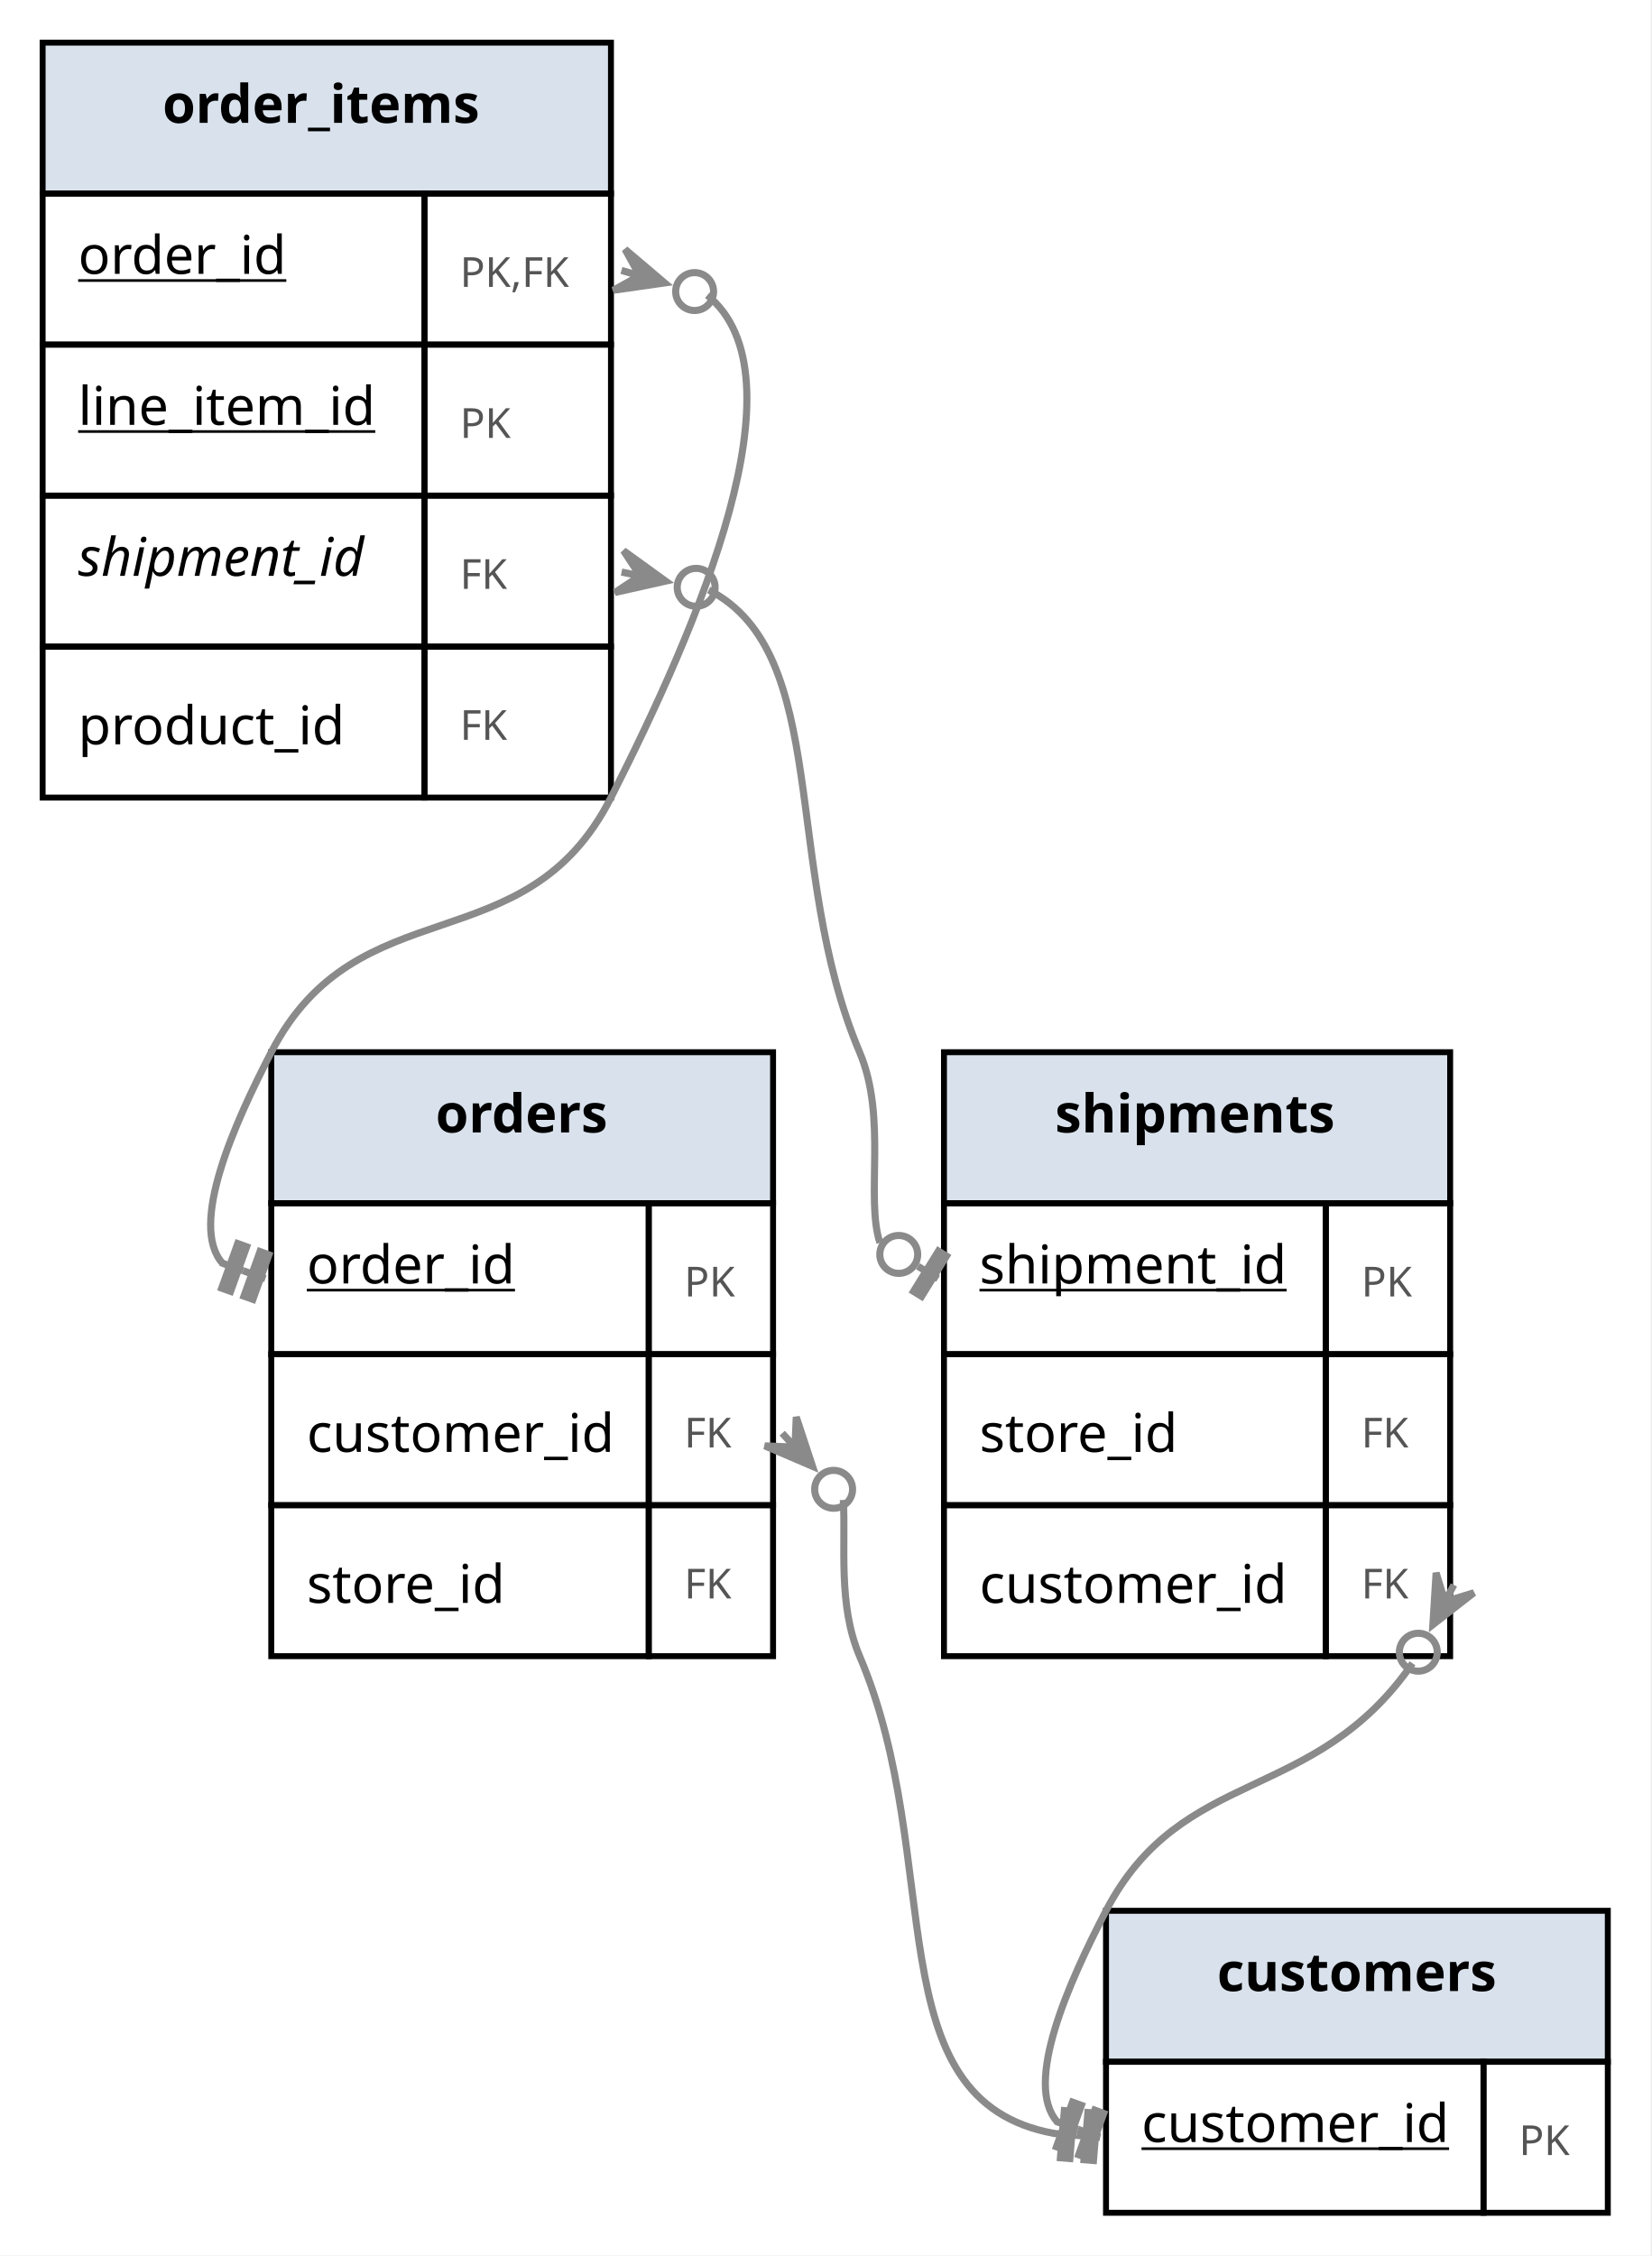
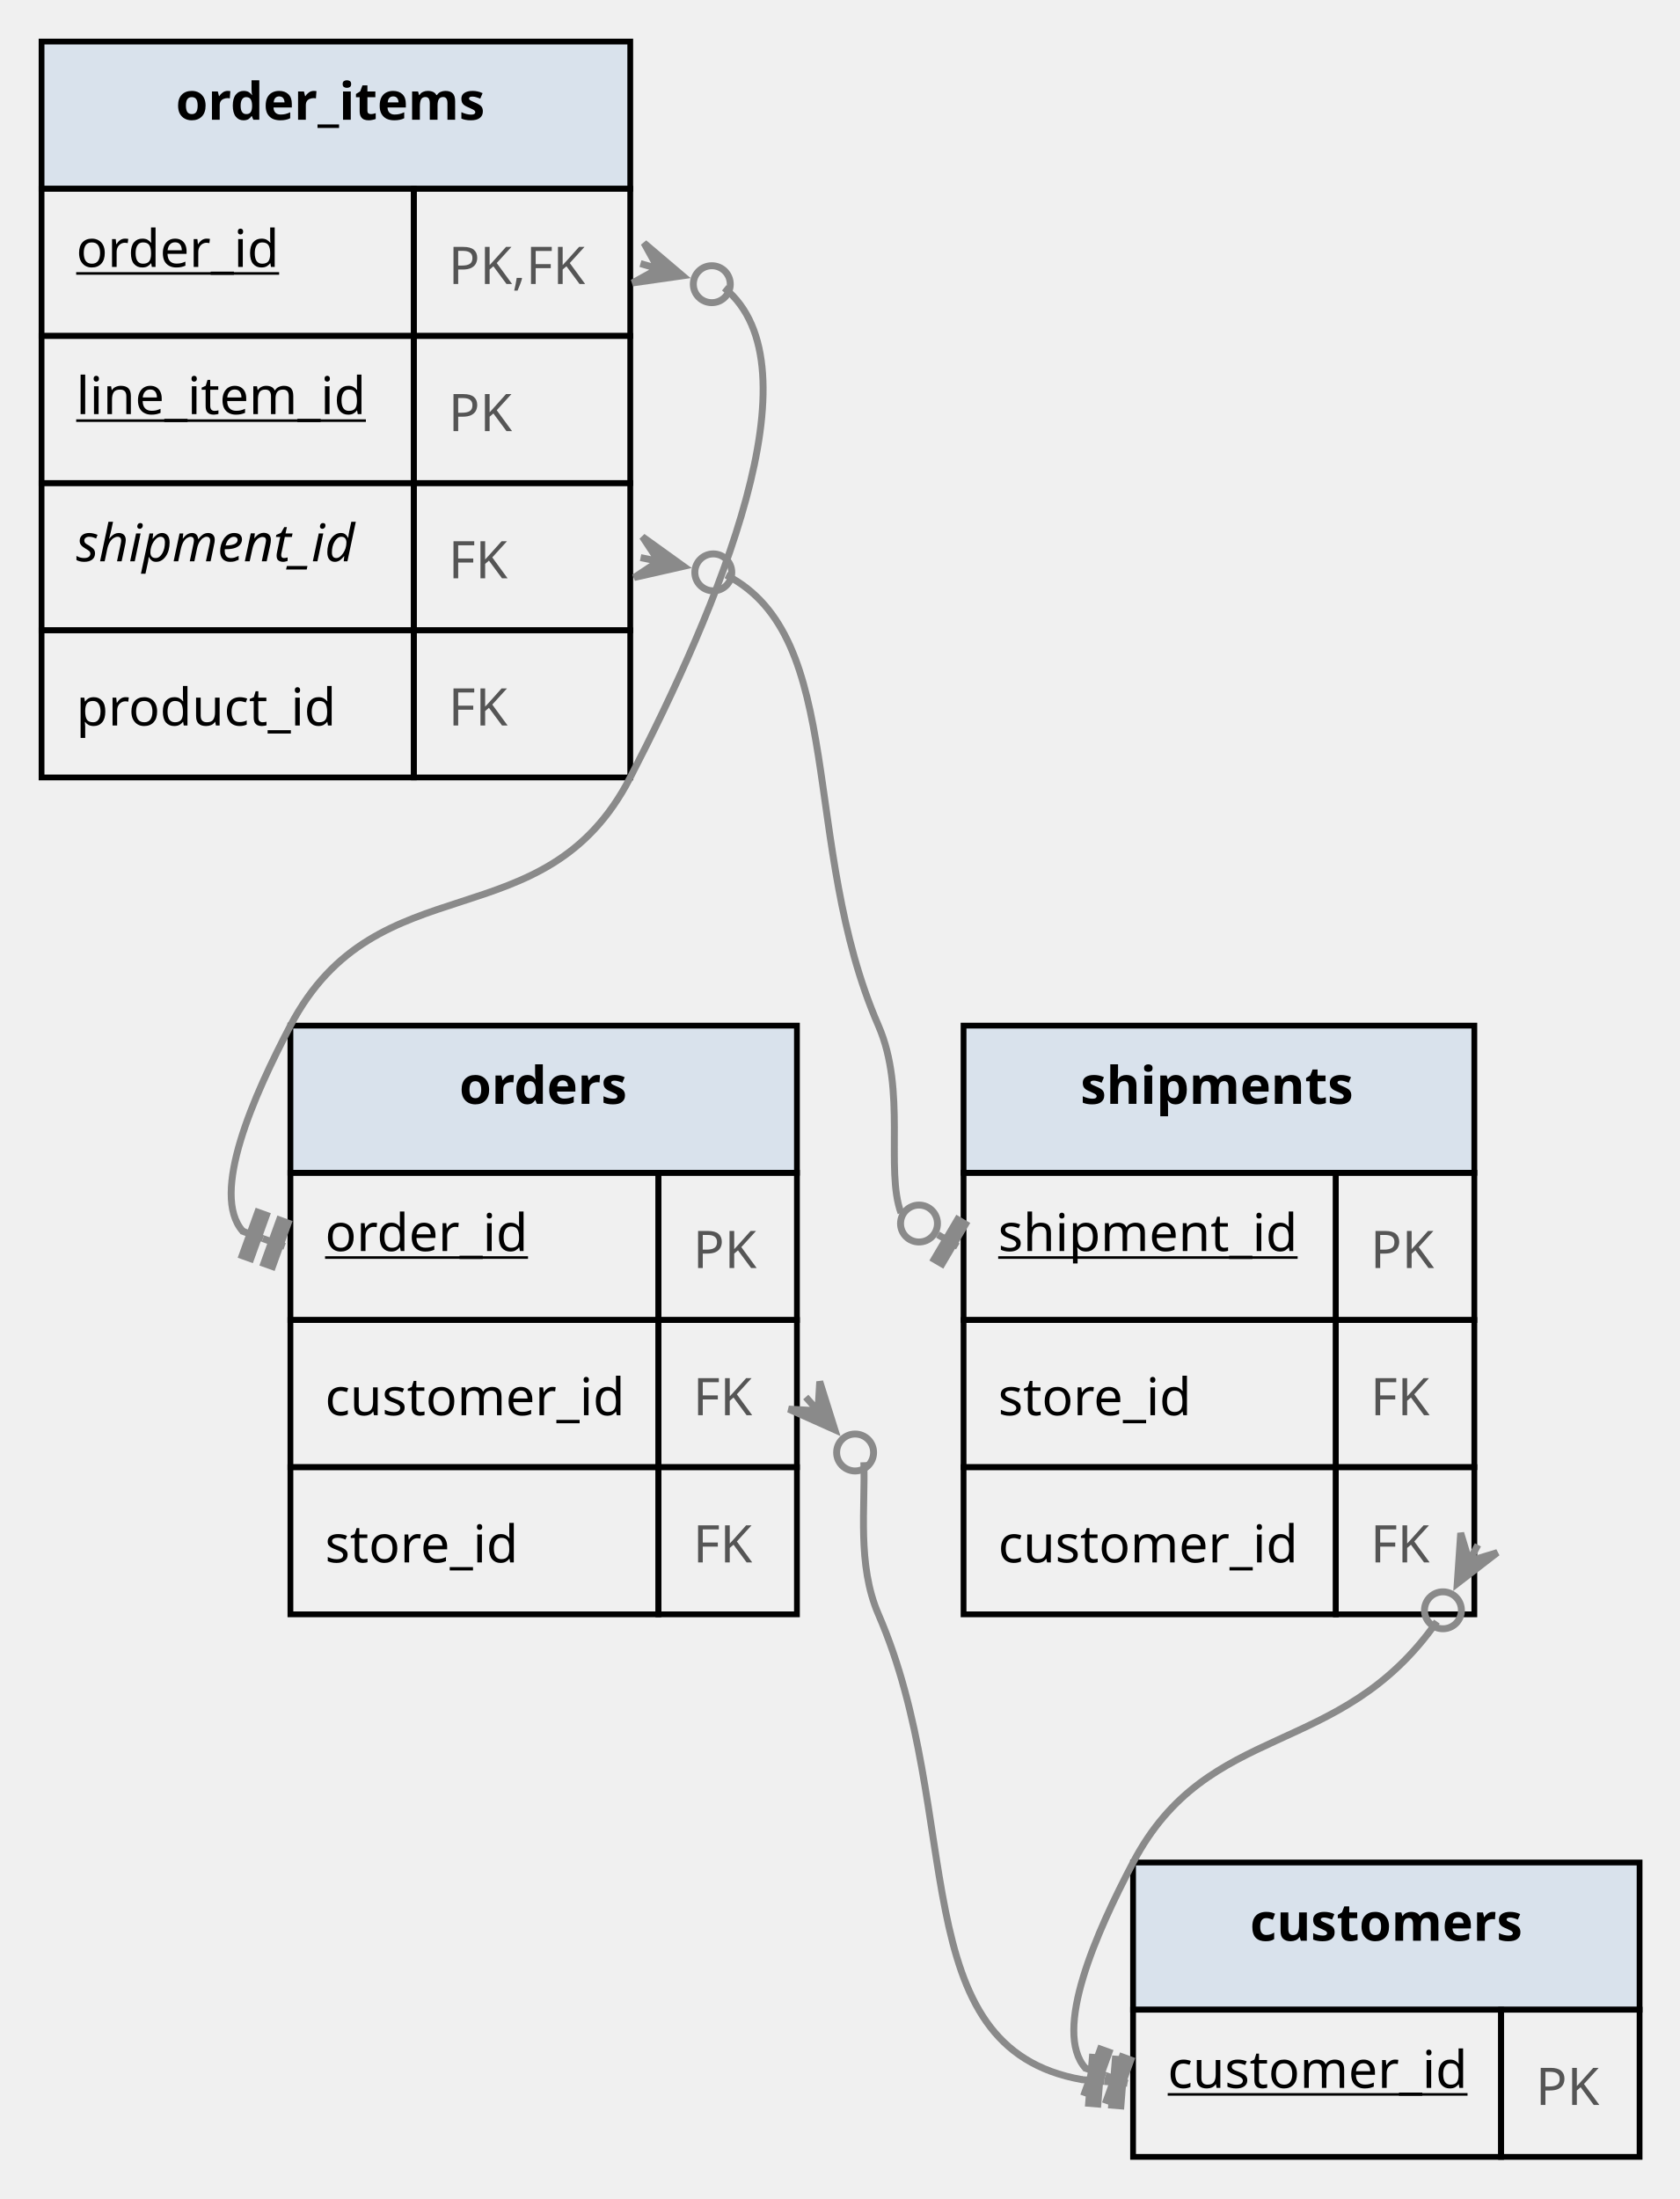
- <svg xmlns="http://www.w3.org/2000/svg" width="279pt" height="381pt" viewBox="0.00 0.00 279.00 381.00">
+ <svg xmlns="http://www.w3.org/2000/svg" width="291pt" height="381pt" viewBox="0.00 0.00 291.00 381.00">
  <g id="graph0" class="graph" transform="scale(1 1) rotate(0) translate(7.2 373.7)">
-     <polygon fill="white" stroke="none" points="-7.2,7.2 -7.2,-373.7 271.57,-373.7 271.57,7.2 -7.2,7.2" />
    <g id="node1" class="node">
-       <polygon fill="#d9e2ec" stroke="none" points="179.62,-25.5 179.62,-51 264.38,-51 264.38,-25.5 179.62,-25.5" />
-       <polygon fill="none" stroke="#000000" points="179.62,-25.5 179.62,-51 264.38,-51 264.38,-25.5 179.62,-25.5" />
-       <text xml:space="preserve" text-anchor="start" x="198.38" y="-37.45" font-family="Noto Sans KR" font-weight="bold" font-size="9.00" fill="#000000">customers</text>
-       <polygon fill="none" stroke="#000000" points="179.62,0 179.62,-25.5 243.38,-25.5 243.38,0 179.62,0" />
-       <text xml:space="preserve" text-anchor="start" x="185.62" y="-11.95" font-family="Noto Sans KR" text-decoration="underline" font-size="9.00">customer_id</text>
-       <polygon fill="none" stroke="#000000" points="243.38,0 243.38,-25.5 264.38,-25.5 264.38,0 243.38,0" />
-       <text xml:space="preserve" text-anchor="start" x="249.38" y="-9.75" font-family="Noto Sans KR" font-size="7.00" fill="#555555">PK</text>
+       <polygon fill="#d9e2ec" stroke="none" points="189.12,-25.5 189.12,-51 276.88,-51 276.88,-25.5 189.12,-25.5" />
+       <polygon fill="none" stroke="#000000" points="189.12,-25.5 189.12,-51 276.88,-51 276.88,-25.5 189.12,-25.5" />
+       <text xml:space="preserve" text-anchor="start" x="209.38" y="-37.45" font-family="Noto Sans KR" font-weight="bold" font-size="9.00" fill="#000000">customers</text>
+       <polygon fill="none" stroke="#000000" points="189.12,0 189.12,-25.5 252.88,-25.5 252.88,0 189.12,0" />
+       <text xml:space="preserve" text-anchor="start" x="195.12" y="-11.95" font-family="Noto Sans KR" text-decoration="underline" font-size="9.00">customer_id</text>
+       <polygon fill="none" stroke="#000000" points="252.88,0 252.88,-25.5 276.88,-25.5 276.88,0 252.88,0" />
+       <text xml:space="preserve" text-anchor="start" x="258.88" y="-9" font-family="Noto Sans KR" font-size="9.00" fill="#555555">PK</text>
    </g>
    <g id="node2" class="node">
-       <polygon fill="#d9e2ec" stroke="none" points="38.62,-170.5 38.62,-196 123.38,-196 123.38,-170.5 38.62,-170.5" />
-       <polygon fill="none" stroke="#000000" points="38.62,-170.5 38.62,-196 123.38,-196 123.38,-170.5 38.62,-170.5" />
-       <text xml:space="preserve" text-anchor="start" x="66.38" y="-182.45" font-family="Noto Sans KR" font-weight="bold" font-size="9.00" fill="#000000">orders</text>
-       <polygon fill="none" stroke="#000000" points="38.62,-145 38.62,-170.5 102.38,-170.5 102.38,-145 38.62,-145" />
-       <text xml:space="preserve" text-anchor="start" x="44.62" y="-156.95" font-family="Noto Sans KR" text-decoration="underline" font-size="9.00">order_id</text>
-       <polygon fill="none" stroke="#000000" points="102.38,-145 102.38,-170.5 123.38,-170.5 123.38,-145 102.38,-145" />
-       <text xml:space="preserve" text-anchor="start" x="108.38" y="-154.75" font-family="Noto Sans KR" font-size="7.00" fill="#555555">PK</text>
-       <polygon fill="none" stroke="#000000" points="38.62,-119.5 38.62,-145 102.38,-145 102.38,-119.5 38.62,-119.5" />
-       <text xml:space="preserve" text-anchor="start" x="44.62" y="-128.5" font-family="Noto Sans KR" font-size="9.00">customer_id</text>
-       <polygon fill="none" stroke="#000000" points="102.38,-119.5 102.38,-145 123.38,-145 123.38,-119.5 102.38,-119.5" />
-       <text xml:space="preserve" text-anchor="start" x="108.38" y="-129.25" font-family="Noto Sans KR" font-size="7.00" fill="#555555">FK</text>
-       <polygon fill="none" stroke="#000000" points="38.62,-94 38.62,-119.5 102.38,-119.5 102.38,-94 38.62,-94" />
-       <text xml:space="preserve" text-anchor="start" x="44.62" y="-103" font-family="Noto Sans KR" font-size="9.00">store_id</text>
-       <polygon fill="none" stroke="#000000" points="102.38,-94 102.38,-119.5 123.38,-119.5 123.38,-94 102.38,-94" />
-       <text xml:space="preserve" text-anchor="start" x="108.38" y="-103.75" font-family="Noto Sans KR" font-size="7.00" fill="#555555">FK</text>
+       <polygon fill="#d9e2ec" stroke="none" points="43.12,-170.5 43.12,-196 130.88,-196 130.88,-170.5 43.12,-170.5" />
+       <polygon fill="none" stroke="#000000" points="43.12,-170.5 43.12,-196 130.88,-196 130.88,-170.5 43.12,-170.5" />
+       <text xml:space="preserve" text-anchor="start" x="72.38" y="-182.45" font-family="Noto Sans KR" font-weight="bold" font-size="9.00" fill="#000000">orders</text>
+       <polygon fill="none" stroke="#000000" points="43.12,-145 43.12,-170.5 106.88,-170.5 106.88,-145 43.12,-145" />
+       <text xml:space="preserve" text-anchor="start" x="49.12" y="-156.95" font-family="Noto Sans KR" text-decoration="underline" font-size="9.00">order_id</text>
+       <polygon fill="none" stroke="#000000" points="106.88,-145 106.88,-170.5 130.88,-170.5 130.88,-145 106.88,-145" />
+       <text xml:space="preserve" text-anchor="start" x="112.88" y="-154" font-family="Noto Sans KR" font-size="9.00" fill="#555555">PK</text>
+       <polygon fill="none" stroke="#000000" points="43.12,-119.5 43.12,-145 106.88,-145 106.88,-119.5 43.12,-119.5" />
+       <text xml:space="preserve" text-anchor="start" x="49.12" y="-128.5" font-family="Noto Sans KR" font-size="9.00">customer_id</text>
+       <polygon fill="none" stroke="#000000" points="106.88,-119.5 106.88,-145 130.88,-145 130.88,-119.5 106.88,-119.5" />
+       <text xml:space="preserve" text-anchor="start" x="112.88" y="-128.5" font-family="Noto Sans KR" font-size="9.00" fill="#555555">FK</text>
+       <polygon fill="none" stroke="#000000" points="43.12,-94 43.12,-119.5 106.88,-119.5 106.88,-94 43.12,-94" />
+       <text xml:space="preserve" text-anchor="start" x="49.12" y="-103" font-family="Noto Sans KR" font-size="9.00">store_id</text>
+       <polygon fill="none" stroke="#000000" points="106.88,-94 106.88,-119.5 130.88,-119.5 130.88,-94 106.88,-94" />
+       <text xml:space="preserve" text-anchor="start" x="112.88" y="-103" font-family="Noto Sans KR" font-size="9.00" fill="#555555">FK</text>
    </g>
    <g id="edge1" class="edge">
-       <path fill="none" stroke="#8a8a8a" stroke-width="1.2" d="M135.25,-120.39C135.68,-112.76 134.3,-102.69 138,-94 152.72,-59.47 140.29,-18.92 170.91,-13.39" />
-       <polygon fill="#8a8a8a" stroke="#8a8a8a" stroke-width="1.2" points="130.05,-126.06 121.99,-129.52 127.08,-129.3 124.92,-131.66 124.92,-131.66 124.92,-131.66 127.08,-129.3 127.3,-134.39 130.05,-126.06" />
-       <ellipse fill="none" stroke="#8a8a8a" stroke-width="1.2" cx="133.61" cy="-122.18" rx="3.2" ry="3.2" />
-       <polygon fill="#8a8a8a" stroke="#8a8a8a" stroke-width="1.2" points="177.5,-8.83 178.16,-16.8 176.56,-16.93 175.9,-8.96 177.5,-8.83" />
-       <polyline fill="none" stroke="#8a8a8a" stroke-width="1.2" points="178.62,-12.75 174.64,-13.08" />
-       <polygon fill="#8a8a8a" stroke="#8a8a8a" stroke-width="1.2" points="173.51,-9.16 174.17,-17.13 172.58,-17.26 171.92,-9.29 173.51,-9.16" />
-       <polyline fill="none" stroke="#8a8a8a" stroke-width="1.2" points="174.64,-13.08 170.65,-13.41" />
+       <path fill="none" stroke="#8a8a8a" stroke-width="1.2" d="M142.47,-120.35C142.76,-112.71 141.26,-102.63 145,-94 160.12,-59.13 149.07,-18.87 180.29,-13.38" />
+       <polygon fill="#8a8a8a" stroke="#8a8a8a" stroke-width="1.2" points="137.46,-125.97 129.45,-129.56 134.53,-129.26 132.41,-131.65 132.41,-131.65 132.41,-131.65 134.53,-129.26 134.83,-134.34 137.46,-125.97" />
+       <ellipse fill="none" stroke="#8a8a8a" stroke-width="1.2" cx="140.96" cy="-122.04" rx="3.2" ry="3.2" />
+       <polygon fill="#8a8a8a" stroke="#8a8a8a" stroke-width="1.2" points="187.01,-8.83 187.65,-16.8 186.05,-16.93 185.41,-8.96 187.01,-8.83" />
+       <polyline fill="none" stroke="#8a8a8a" stroke-width="1.2" points="188.12,-12.75 184.14,-13.07" />
+       <polygon fill="#8a8a8a" stroke="#8a8a8a" stroke-width="1.2" points="183.02,-9.15 183.66,-17.12 182.07,-17.25 181.42,-9.28 183.02,-9.15" />
+       <polyline fill="none" stroke="#8a8a8a" stroke-width="1.2" points="184.14,-13.07 180.15,-13.39" />
    </g>
    <g id="node3" class="node">
-       <polygon fill="#d9e2ec" stroke="none" points="0,-341 0,-366.5 96,-366.5 96,-341 0,-341" />
-       <polygon fill="none" stroke="#000000" points="0,-341 0,-366.5 96,-366.5 96,-341 0,-341" />
-       <text xml:space="preserve" text-anchor="start" x="20.25" y="-352.95" font-family="Noto Sans KR" font-weight="bold" font-size="9.00" fill="#000000">order_items</text>
+       <polygon fill="#d9e2ec" stroke="none" points="0,-341 0,-366.5 102,-366.5 102,-341 0,-341" />
+       <polygon fill="none" stroke="#000000" points="0,-341 0,-366.5 102,-366.5 102,-341 0,-341" />
+       <text xml:space="preserve" text-anchor="start" x="23.25" y="-352.95" font-family="Noto Sans KR" font-weight="bold" font-size="9.00" fill="#000000">order_items</text>
      <polygon fill="none" stroke="#000000" points="0,-315.5 0,-341 64.5,-341 64.5,-315.5 0,-315.5" />
      <text xml:space="preserve" text-anchor="start" x="6" y="-327.45" font-family="Noto Sans KR" text-decoration="underline" font-size="9.00">order_id</text>
-       <polygon fill="none" stroke="#000000" points="64.5,-315.5 64.5,-341 96,-341 96,-315.5 64.5,-315.5" />
-       <text xml:space="preserve" text-anchor="start" x="70.5" y="-325.25" font-family="Noto Sans KR" font-size="7.00" fill="#555555">PK,FK</text>
+       <polygon fill="none" stroke="#000000" points="64.5,-315.5 64.5,-341 102,-341 102,-315.5 64.5,-315.5" />
+       <text xml:space="preserve" text-anchor="start" x="70.5" y="-324.5" font-family="Noto Sans KR" font-size="9.00" fill="#555555">PK,FK</text>
      <polygon fill="none" stroke="#000000" points="0,-290 0,-315.5 64.5,-315.5 64.5,-290 0,-290" />
      <text xml:space="preserve" text-anchor="start" x="6" y="-301.95" font-family="Noto Sans KR" text-decoration="underline" font-size="9.00">line_item_id</text>
-       <polygon fill="none" stroke="#000000" points="64.5,-290 64.5,-315.5 96,-315.5 96,-290 64.5,-290" />
-       <text xml:space="preserve" text-anchor="start" x="70.5" y="-299.75" font-family="Noto Sans KR" font-size="7.00" fill="#555555">PK</text>
+       <polygon fill="none" stroke="#000000" points="64.5,-290 64.5,-315.5 102,-315.5 102,-290 64.5,-290" />
+       <text xml:space="preserve" text-anchor="start" x="70.5" y="-299" font-family="Noto Sans KR" font-size="9.00" fill="#555555">PK</text>
      <polygon fill="none" stroke="#000000" points="0,-264.5 0,-290 64.5,-290 64.5,-264.5 0,-264.5" />
      <text xml:space="preserve" text-anchor="start" x="6" y="-276.45" font-family="Noto Sans KR" font-style="italic" font-size="9.00">shipment_id</text>
-       <polygon fill="none" stroke="#000000" points="64.5,-264.5 64.5,-290 96,-290 96,-264.5 64.5,-264.5" />
-       <text xml:space="preserve" text-anchor="start" x="70.5" y="-274.25" font-family="Noto Sans KR" font-size="7.00" fill="#555555">FK</text>
+       <polygon fill="none" stroke="#000000" points="64.5,-264.5 64.5,-290 102,-290 102,-264.5 64.5,-264.5" />
+       <text xml:space="preserve" text-anchor="start" x="70.5" y="-273.5" font-family="Noto Sans KR" font-size="9.00" fill="#555555">FK</text>
      <polygon fill="none" stroke="#000000" points="0,-239 0,-264.5 64.5,-264.5 64.5,-239 0,-239" />
      <text xml:space="preserve" text-anchor="start" x="6" y="-248" font-family="Noto Sans KR" font-size="9.00">product_id</text>
-       <polygon fill="none" stroke="#000000" points="64.5,-239 64.5,-264.5 96,-264.5 96,-239 64.5,-239" />
-       <text xml:space="preserve" text-anchor="start" x="70.5" y="-248.75" font-family="Noto Sans KR" font-size="7.00" fill="#555555">FK</text>
+       <polygon fill="none" stroke="#000000" points="64.5,-239 64.5,-264.5 102,-264.5 102,-239 64.5,-239" />
+       <text xml:space="preserve" text-anchor="start" x="70.5" y="-248" font-family="Noto Sans KR" font-size="9.00" fill="#555555">FK</text>
    </g>
    <g id="edge2" class="edge">
-       <path fill="none" stroke="#8a8a8a" stroke-width="1.2" d="M112.27,-323.84C129,-310.28 110.86,-268.3 96,-239 81.58,-210.58 53.25,-224.31 38.62,-196 32.4,-183.96 24.66,-166.82 30.38,-160.35" />
-       <polygon fill="#8a8a8a" stroke="#8a8a8a" stroke-width="1.2" points="105.07,-325.92 96.39,-324.68 100.84,-327.14 97.77,-328.03 97.77,-328.03 97.77,-328.03 100.84,-327.14 98.38,-331.6 105.07,-325.92" />
-       <ellipse fill="none" stroke="#8a8a8a" stroke-width="1.2" cx="110.13" cy="-324.46" rx="3.2" ry="3.2" />
-       <polygon fill="#8a8a8a" stroke="#8a8a8a" stroke-width="1.2" points="35.52,-154.26 38.22,-161.78 36.72,-162.33 34.01,-154.8 35.52,-154.26" />
-       <polyline fill="none" stroke="#8a8a8a" stroke-width="1.2" points="37.62,-157.75 33.86,-159.1" />
-       <polygon fill="#8a8a8a" stroke="#8a8a8a" stroke-width="1.2" points="31.75,-155.61 34.46,-163.14 32.95,-163.68 30.25,-156.15 31.75,-155.61" />
-       <polyline fill="none" stroke="#8a8a8a" stroke-width="1.2" points="33.86,-159.1 30.1,-160.46" />
+       <path fill="none" stroke="#8a8a8a" stroke-width="1.2" d="M118.28,-323.83C135.06,-310.25 117.04,-268.21 102,-239 87.16,-210.19 58.18,-224.7 43.12,-196 36.83,-184 29.13,-166.84 34.87,-160.36" />
+       <polygon fill="#8a8a8a" stroke="#8a8a8a" stroke-width="1.2" points="111.07,-325.92 102.39,-324.68 106.84,-327.14 103.77,-328.03 103.77,-328.03 103.77,-328.03 106.84,-327.14 104.38,-331.6 111.07,-325.92" />
+       <ellipse fill="none" stroke="#8a8a8a" stroke-width="1.2" cx="116.13" cy="-324.46" rx="3.2" ry="3.2" />
+       <polygon fill="#8a8a8a" stroke="#8a8a8a" stroke-width="1.2" points="40.02,-154.26 42.73,-161.78 41.22,-162.33 38.51,-154.8 40.02,-154.26" />
+       <polyline fill="none" stroke="#8a8a8a" stroke-width="1.2" points="42.12,-157.75 38.36,-159.1" />
+       <polygon fill="#8a8a8a" stroke="#8a8a8a" stroke-width="1.2" points="36.25,-155.61 38.96,-163.14 37.46,-163.68 34.75,-156.15 36.25,-155.61" />
+       <polyline fill="none" stroke="#8a8a8a" stroke-width="1.2" points="38.36,-159.1 34.6,-160.46" />
    </g>
    <g id="node4" class="node">
-       <polygon fill="#d9e2ec" stroke="none" points="152.25,-170.5 152.25,-196 237.75,-196 237.75,-170.5 152.25,-170.5" />
-       <polygon fill="none" stroke="#000000" points="152.25,-170.5 152.25,-196 237.75,-196 237.75,-170.5 152.25,-170.5" />
-       <text xml:space="preserve" text-anchor="start" x="171" y="-182.45" font-family="Noto Sans KR" font-weight="bold" font-size="9.00" fill="#000000">shipments</text>
-       <polygon fill="none" stroke="#000000" points="152.25,-145 152.25,-170.5 216.75,-170.5 216.75,-145 152.25,-145" />
-       <text xml:space="preserve" text-anchor="start" x="158.25" y="-156.95" font-family="Noto Sans KR" text-decoration="underline" font-size="9.00">shipment_id</text>
-       <polygon fill="none" stroke="#000000" points="216.75,-145 216.75,-170.5 237.75,-170.5 237.75,-145 216.75,-145" />
-       <text xml:space="preserve" text-anchor="start" x="222.75" y="-154.75" font-family="Noto Sans KR" font-size="7.00" fill="#555555">PK</text>
-       <polygon fill="none" stroke="#000000" points="152.25,-119.5 152.25,-145 216.75,-145 216.75,-119.5 152.25,-119.5" />
-       <text xml:space="preserve" text-anchor="start" x="158.25" y="-128.5" font-family="Noto Sans KR" font-size="9.00">store_id</text>
-       <polygon fill="none" stroke="#000000" points="216.75,-119.5 216.75,-145 237.75,-145 237.75,-119.5 216.75,-119.5" />
-       <text xml:space="preserve" text-anchor="start" x="222.75" y="-129.25" font-family="Noto Sans KR" font-size="7.00" fill="#555555">FK</text>
-       <polygon fill="none" stroke="#000000" points="152.25,-94 152.25,-119.5 216.75,-119.5 216.75,-94 152.25,-94" />
-       <text xml:space="preserve" text-anchor="start" x="158.25" y="-103" font-family="Noto Sans KR" font-size="9.00">customer_id</text>
-       <polygon fill="none" stroke="#000000" points="216.75,-94 216.75,-119.5 237.75,-119.5 237.75,-94 216.75,-94" />
-       <text xml:space="preserve" text-anchor="start" x="222.75" y="-103.75" font-family="Noto Sans KR" font-size="7.00" fill="#555555">FK</text>
+       <polygon fill="#d9e2ec" stroke="none" points="159.75,-170.5 159.75,-196 248.25,-196 248.25,-170.5 159.75,-170.5" />
+       <polygon fill="none" stroke="#000000" points="159.75,-170.5 159.75,-196 248.25,-196 248.25,-170.5 159.75,-170.5" />
+       <text xml:space="preserve" text-anchor="start" x="180" y="-182.45" font-family="Noto Sans KR" font-weight="bold" font-size="9.00" fill="#000000">shipments</text>
+       <polygon fill="none" stroke="#000000" points="159.75,-145 159.75,-170.5 224.25,-170.5 224.25,-145 159.75,-145" />
+       <text xml:space="preserve" text-anchor="start" x="165.75" y="-156.95" font-family="Noto Sans KR" text-decoration="underline" font-size="9.00">shipment_id</text>
+       <polygon fill="none" stroke="#000000" points="224.25,-145 224.25,-170.5 248.25,-170.5 248.25,-145 224.25,-145" />
+       <text xml:space="preserve" text-anchor="start" x="230.25" y="-154" font-family="Noto Sans KR" font-size="9.00" fill="#555555">PK</text>
+       <polygon fill="none" stroke="#000000" points="159.75,-119.5 159.75,-145 224.25,-145 224.25,-119.5 159.75,-119.5" />
+       <text xml:space="preserve" text-anchor="start" x="165.75" y="-128.5" font-family="Noto Sans KR" font-size="9.00">store_id</text>
+       <polygon fill="none" stroke="#000000" points="224.25,-119.5 224.25,-145 248.25,-145 248.25,-119.5 224.25,-119.5" />
+       <text xml:space="preserve" text-anchor="start" x="230.25" y="-128.5" font-family="Noto Sans KR" font-size="9.00" fill="#555555">FK</text>
+       <polygon fill="none" stroke="#000000" points="159.75,-94 159.75,-119.5 224.25,-119.5 224.25,-94 159.75,-94" />
+       <text xml:space="preserve" text-anchor="start" x="165.75" y="-103" font-family="Noto Sans KR" font-size="9.00">customer_id</text>
+       <polygon fill="none" stroke="#000000" points="224.25,-94 224.25,-119.5 248.25,-119.5 248.25,-94 224.25,-94" />
+       <text xml:space="preserve" text-anchor="start" x="230.25" y="-103" font-family="Noto Sans KR" font-size="9.00" fill="#555555">FK</text>
    </g>
    <g id="edge3" class="edge">
-       <path fill="none" stroke="#8a8a8a" stroke-width="1.2" d="M112.51,-274.07C133.37,-263.33 124.76,-227.28 138,-196 142.71,-184.87 138.95,-171.43 141.43,-163.81" />
-       <polygon fill="#8a8a8a" stroke="#8a8a8a" stroke-width="1.2" points="105.23,-275.56 96.67,-273.64 100.92,-276.45 97.79,-277.09 97.79,-277.09 97.79,-277.09 100.92,-276.45 98.12,-280.7 105.23,-275.56" />
-       <ellipse fill="none" stroke="#8a8a8a" stroke-width="1.2" cx="110.39" cy="-274.51" rx="3.2" ry="3.2" />
-       <polygon fill="#8a8a8a" stroke="#8a8a8a" stroke-width="1.2" points="148.47,-154.77 152.67,-161.57 151.31,-162.41 147.11,-155.61 148.47,-154.77" />
-       <polyline fill="none" stroke="#8a8a8a" stroke-width="1.2" points="151.25,-157.75 147.85,-159.85" />
-       <ellipse fill="none" stroke="#8a8a8a" stroke-width="1.2" cx="144.61" cy="-161.85" rx="3.2" ry="3.2" />
+       <path fill="none" stroke="#8a8a8a" stroke-width="1.2" d="M118.61,-274.07C139.68,-263.33 131.36,-227.3 145,-196 149.91,-184.74 146.15,-171.12 148.91,-163.54" />
+       <polygon fill="#8a8a8a" stroke="#8a8a8a" stroke-width="1.2" points="111.23,-275.58 102.68,-273.64 106.92,-276.45 103.79,-277.09 103.79,-277.09 103.79,-277.09 106.92,-276.45 104.11,-280.7 111.23,-275.58" />
+       <ellipse fill="none" stroke="#8a8a8a" stroke-width="1.2" cx="116.39" cy="-274.53" rx="3.2" ry="3.2" />
+       <polygon fill="#8a8a8a" stroke="#8a8a8a" stroke-width="1.2" points="156.03,-154.71 160.09,-161.6 158.71,-162.41 154.65,-155.52 156.03,-154.71" />
+       <polyline fill="none" stroke="#8a8a8a" stroke-width="1.2" points="158.75,-157.75 155.3,-159.78" />
+       <ellipse fill="none" stroke="#8a8a8a" stroke-width="1.2" cx="152.03" cy="-161.71" rx="3.2" ry="3.2" />
    </g>
    <g id="edge4" class="edge">
-       <path fill="none" stroke="#8a8a8a" stroke-width="1.2" d="M231.39,-92.8C214.84,-68.83 192.44,-75.61 179.62,-51 173.37,-38.98 165.65,-21.83 171.38,-15.36" />
-       <polygon fill="#8a8a8a" stroke="#8a8a8a" stroke-width="1.2" points="234.83,-99.32 235.38,-108.08 236.88,-103.21 238.38,-106.04 238.38,-106.04 238.38,-106.04 236.88,-103.21 241.75,-104.71 234.83,-99.32" />
-       <ellipse fill="none" stroke="#8a8a8a" stroke-width="1.2" cx="232.37" cy="-94.67" rx="3.2" ry="3.2" />
-       <polygon fill="#8a8a8a" stroke="#8a8a8a" stroke-width="1.2" points="176.52,-9.26 179.23,-16.78 177.72,-17.33 175.01,-9.8 176.52,-9.26" />
-       <polyline fill="none" stroke="#8a8a8a" stroke-width="1.2" points="178.62,-12.75 174.86,-14.1" />
-       <polygon fill="#8a8a8a" stroke="#8a8a8a" stroke-width="1.2" points="172.75,-10.61 175.46,-18.14 173.96,-18.68 171.25,-11.15 172.75,-10.61" />
-       <polyline fill="none" stroke="#8a8a8a" stroke-width="1.2" points="174.86,-14.1 171.1,-15.46" />
+       <path fill="none" stroke="#8a8a8a" stroke-width="1.2" d="M241.76,-92.74C224.93,-68.7 202.18,-75.83 189.12,-51 182.82,-39.01 175.13,-21.84 180.87,-15.36" />
+       <polygon fill="#8a8a8a" stroke="#8a8a8a" stroke-width="1.2" points="245.29,-99.34 245.89,-108.09 247.36,-103.22 248.87,-106.04 248.87,-106.04 248.87,-106.04 247.36,-103.22 252.24,-104.7 245.29,-99.34" />
+       <ellipse fill="none" stroke="#8a8a8a" stroke-width="1.2" cx="242.81" cy="-94.7" rx="3.2" ry="3.2" />
+       <polygon fill="#8a8a8a" stroke="#8a8a8a" stroke-width="1.2" points="186.02,-9.26 188.73,-16.78 187.22,-17.33 184.51,-9.8 186.02,-9.26" />
+       <polyline fill="none" stroke="#8a8a8a" stroke-width="1.2" points="188.12,-12.75 184.36,-14.1" />
+       <polygon fill="#8a8a8a" stroke="#8a8a8a" stroke-width="1.2" points="182.25,-10.61 184.96,-18.14 183.46,-18.68 180.75,-11.15 182.25,-10.61" />
+       <polyline fill="none" stroke="#8a8a8a" stroke-width="1.2" points="184.36,-14.1 180.6,-15.46" />
    </g>
  </g>
</svg>
